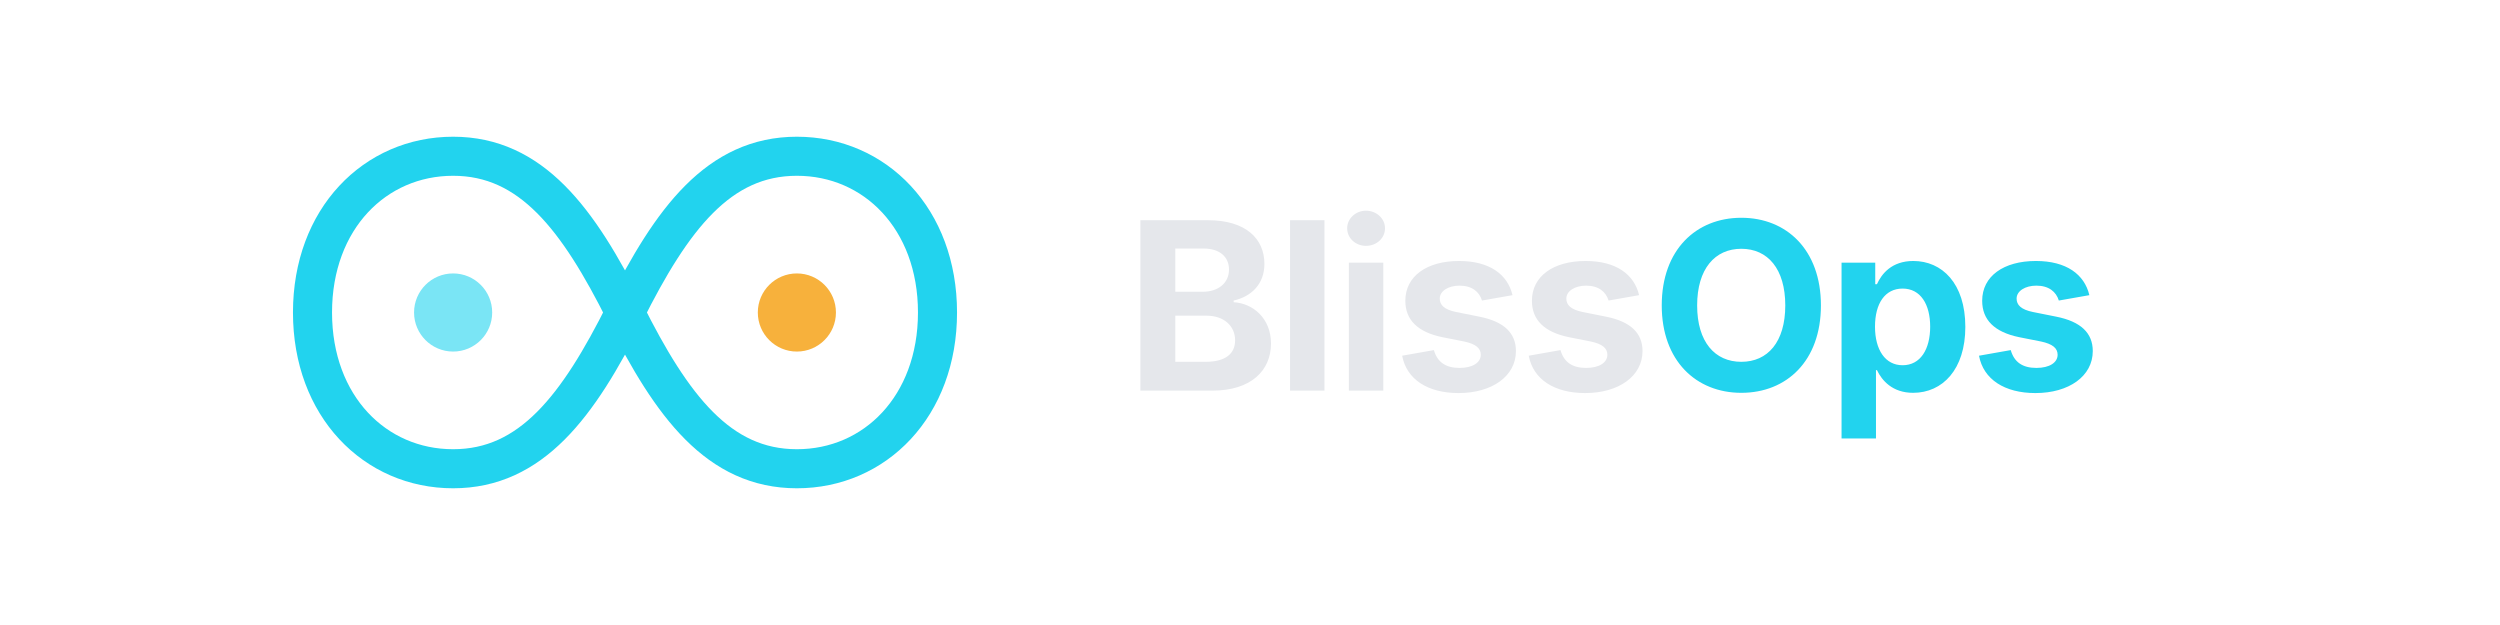
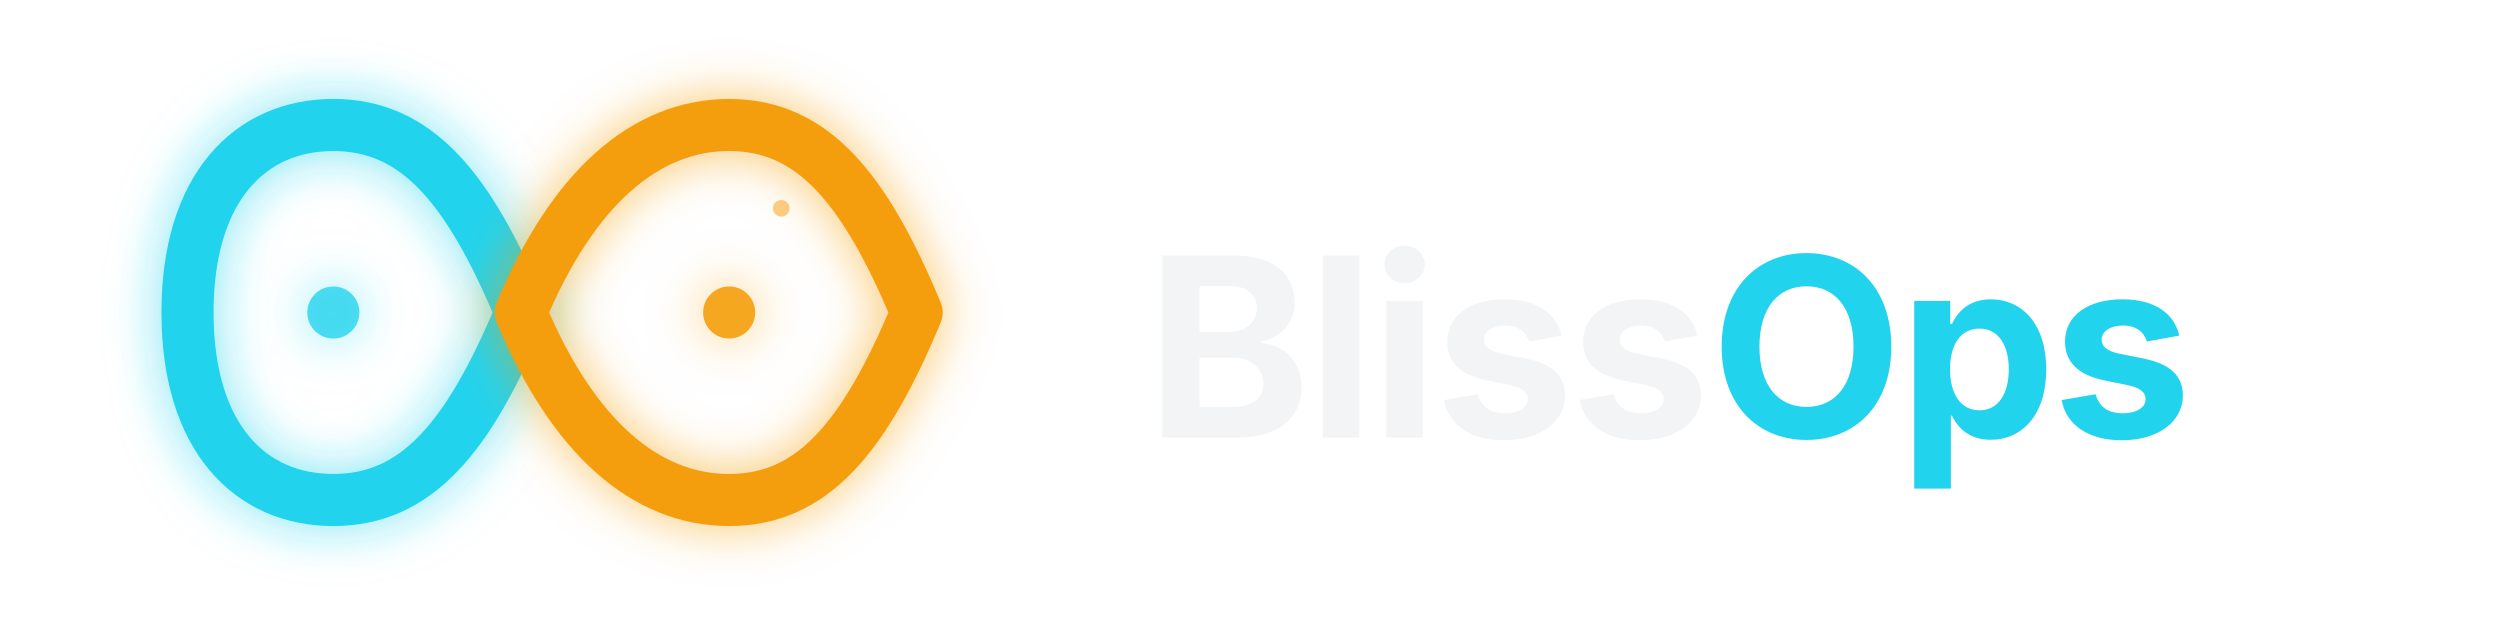
- <svg xmlns="http://www.w3.org/2000/svg" viewBox="0 0 160 40" fill="none">
-   <path d="M20 20 C20 14 24 10 29 10 C34 10 37 14 40 20 C37 26 34 30 29 30 C24 30 20 26 20 20 Z" stroke="#22D3EE" stroke-width="2.5" fill="none" stroke-linecap="round" />
-   <path d="M40 20 C43 14 46 10 51 10 C56 10 60 14 60 20 C60 26 56 30 51 30 C46 30 43 26 40 20 Z" stroke="#22D3EE" stroke-width="2.5" fill="none" stroke-linecap="round" />
-   <circle cx="29" cy="20" r="2.5" fill="#22D3EE" opacity="0.6" />
-   <circle cx="51" cy="20" r="2.5" fill="#F59E0B" opacity="0.8" />
-   <text x="72" y="25" font-family="Inter, system-ui, sans-serif" font-size="15" font-weight="700" letter-spacing="-0.3" fill="#E5E7EB">Bliss<tspan fill="#22D3EE">Ops</tspan>
+ <svg xmlns="http://www.w3.org/2000/svg" viewBox="0 0 240 60" fill="none">
+   <defs>
+     <filter id="glow-cyan" x="-50%" y="-50%" width="200%" height="200%">
+       <feGaussianBlur stdDeviation="2.5" result="blur" />
+       <feFlood flood-color="#22D3EE" flood-opacity="0.6" result="color" />
+       <feComposite in="color" in2="blur" operator="in" result="glow" />
+       <feMerge>
+         <feMergeNode in="glow" />
+         <feMergeNode in="SourceGraphic" />
+       </feMerge>
+     </filter>
+     <filter id="glow-gold" x="-50%" y="-50%" width="200%" height="200%">
+       <feGaussianBlur stdDeviation="2.5" result="blur" />
+       <feFlood flood-color="#F59E0B" flood-opacity="0.6" result="color" />
+       <feComposite in="color" in2="blur" operator="in" result="glow" />
+       <feMerge>
+         <feMergeNode in="glow" />
+         <feMergeNode in="SourceGraphic" />
+       </feMerge>
+     </filter>
+   </defs>
+   <g filter="url(#glow-cyan)">
+     <path d="M 18 30 C 18 18 24 12 32 12 C 40 12 45 18 50 30 C 45 42 40 48 32 48 C 24 48 18 42 18 30 Z" stroke="#22D3EE" stroke-width="5" fill="none" stroke-linecap="round" stroke-linejoin="round" />
+     <circle cx="32" cy="30" r="2.5" fill="#22D3EE" opacity="0.8" />
+   </g>
+   <g filter="url(#glow-gold)">
+     <path d="M 50 30 C 55 18 62 12 70 12 C 78 12 83 18 88 30 C 83 42 78 48 70 48 C 62 48 55 42 50 30 Z" stroke="#F59E0B" stroke-width="5" fill="none" stroke-linecap="round" stroke-linejoin="round" />
+     <circle cx="70" cy="30" r="2.5" fill="#F59E0B" opacity="0.9" />
+   </g>
+   <circle cx="40" cy="16" r="1.2" fill="#22D3EE" opacity="0.4" />
+   <circle cx="75" cy="20" r="0.8" fill="#F59E0B" opacity="0.5" />
+   <text x="110" y="42" font-family="Inter, system-ui, sans-serif" font-size="24" font-weight="700" letter-spacing="-0.4" fill="#F3F4F6">Bliss<tspan fill="#22D3EE">Ops</tspan>
  </text>
</svg>
